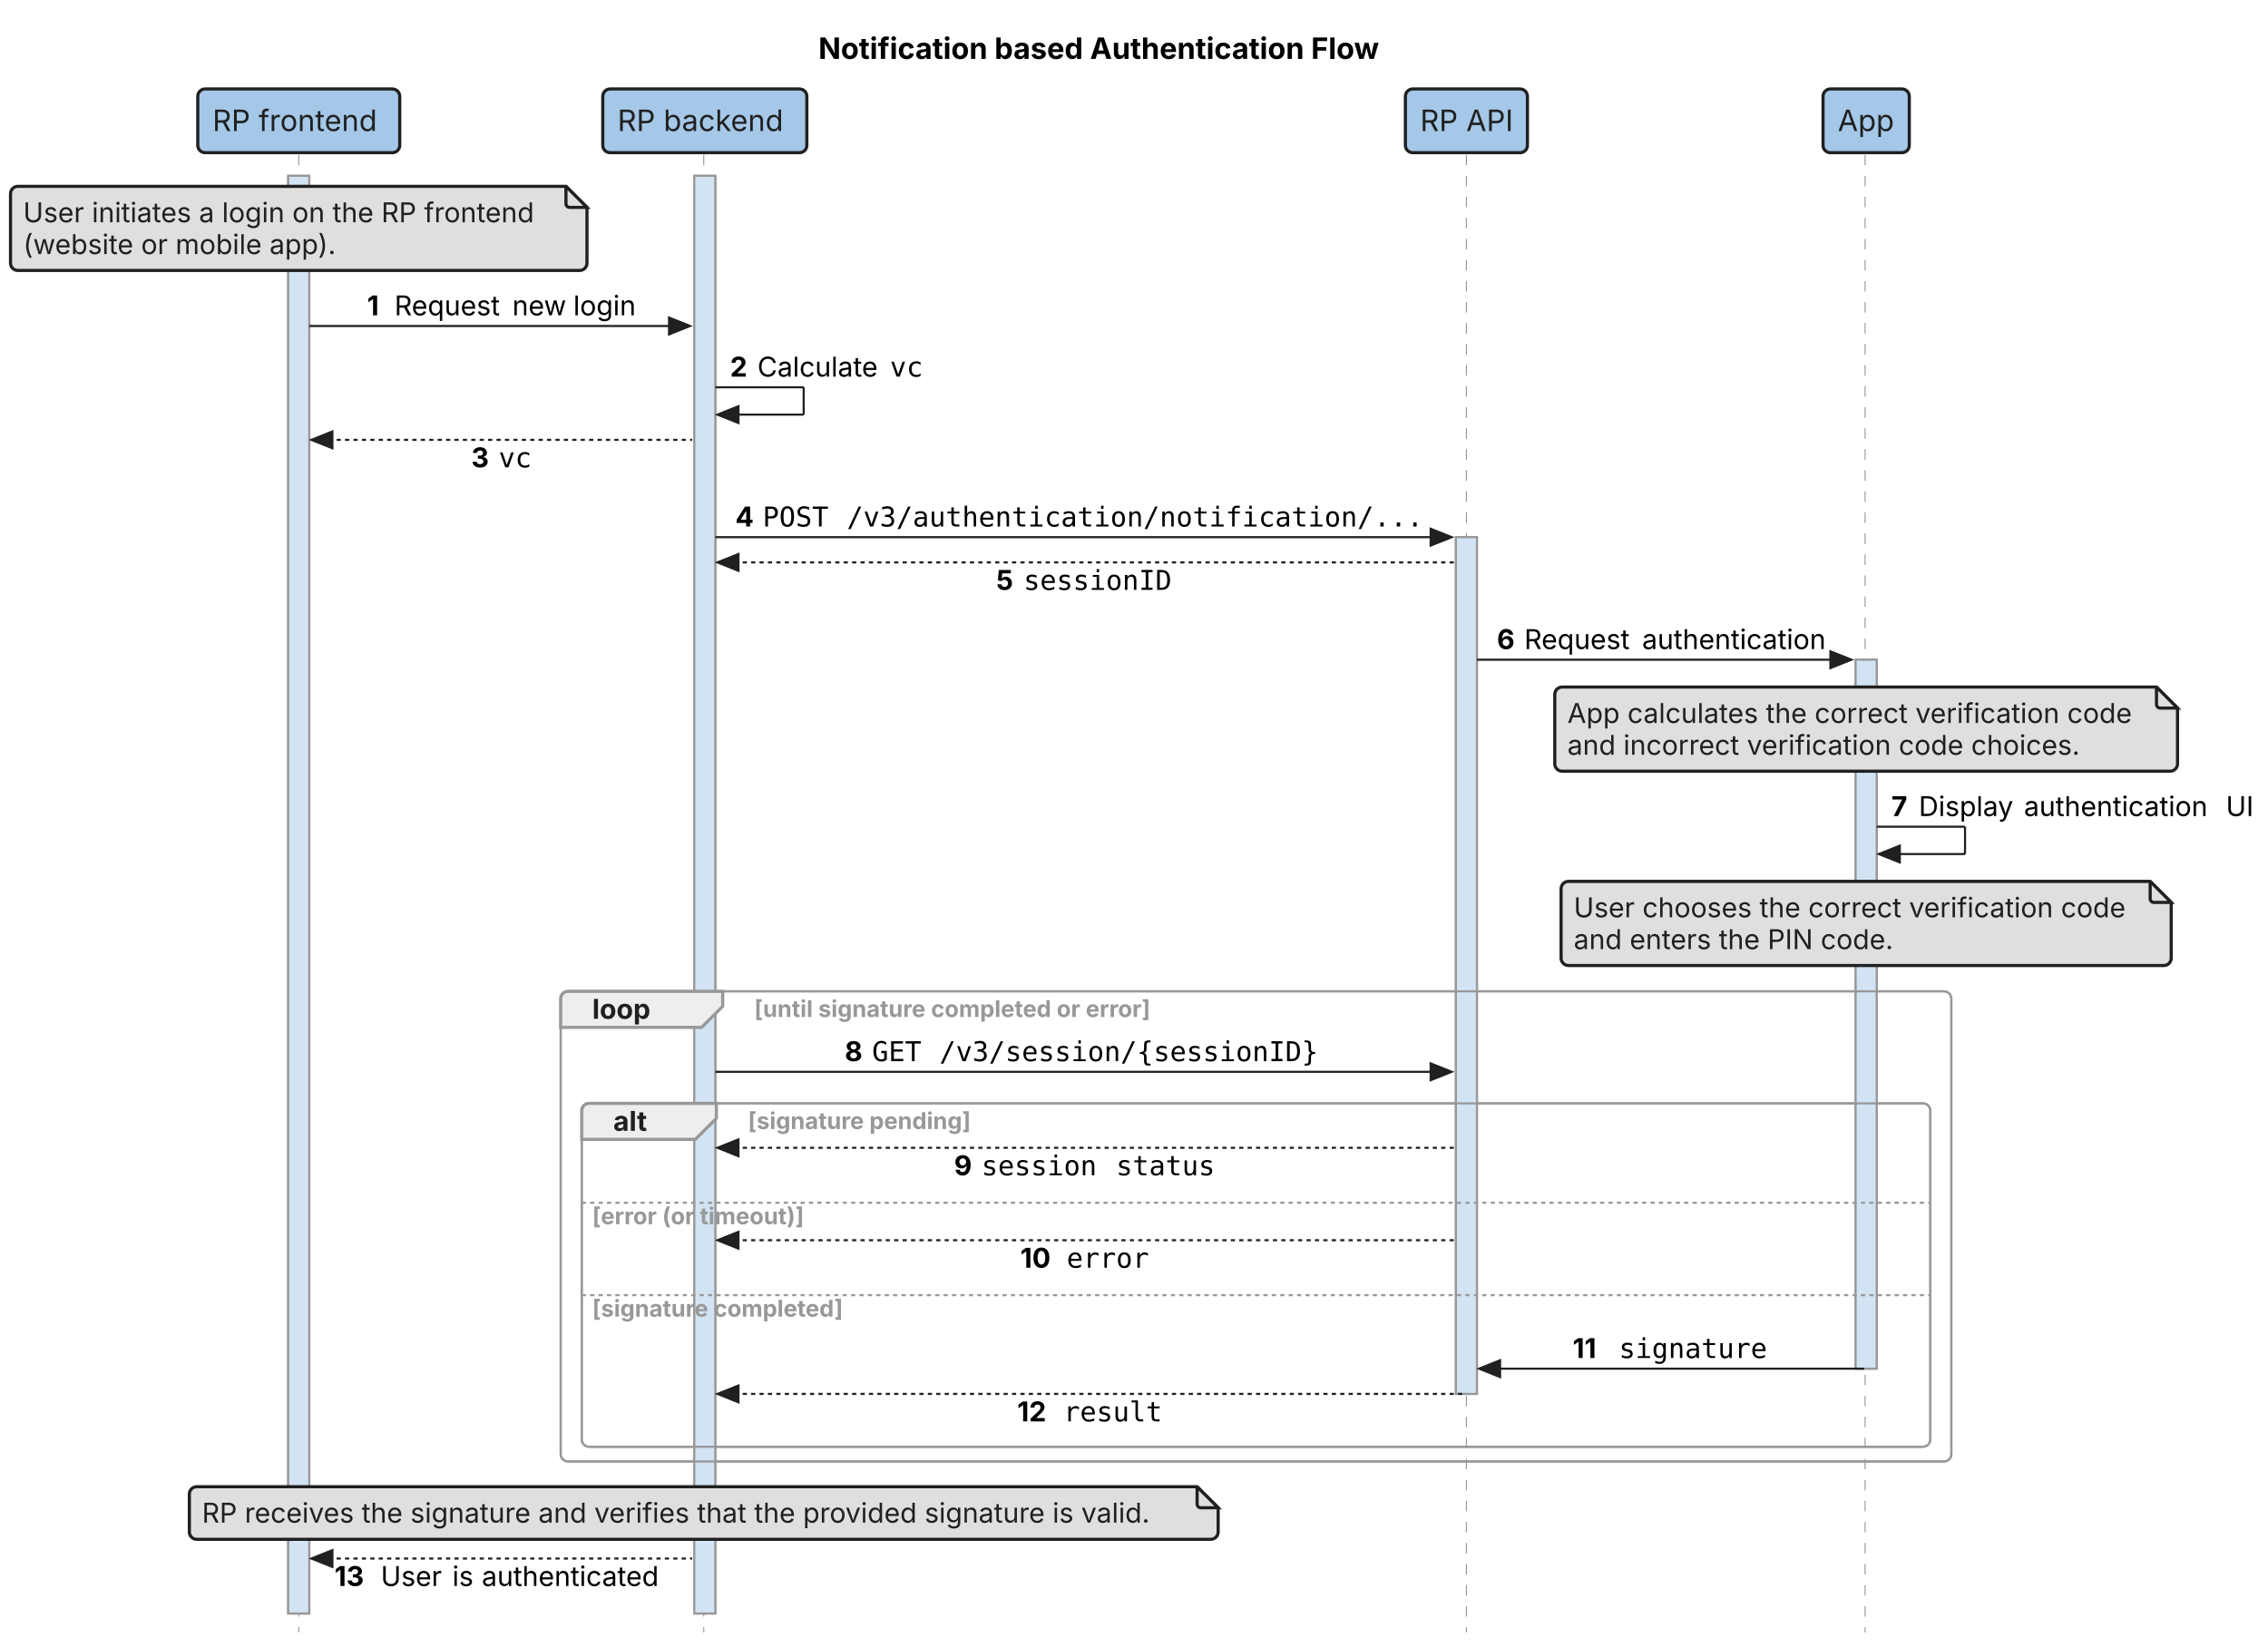
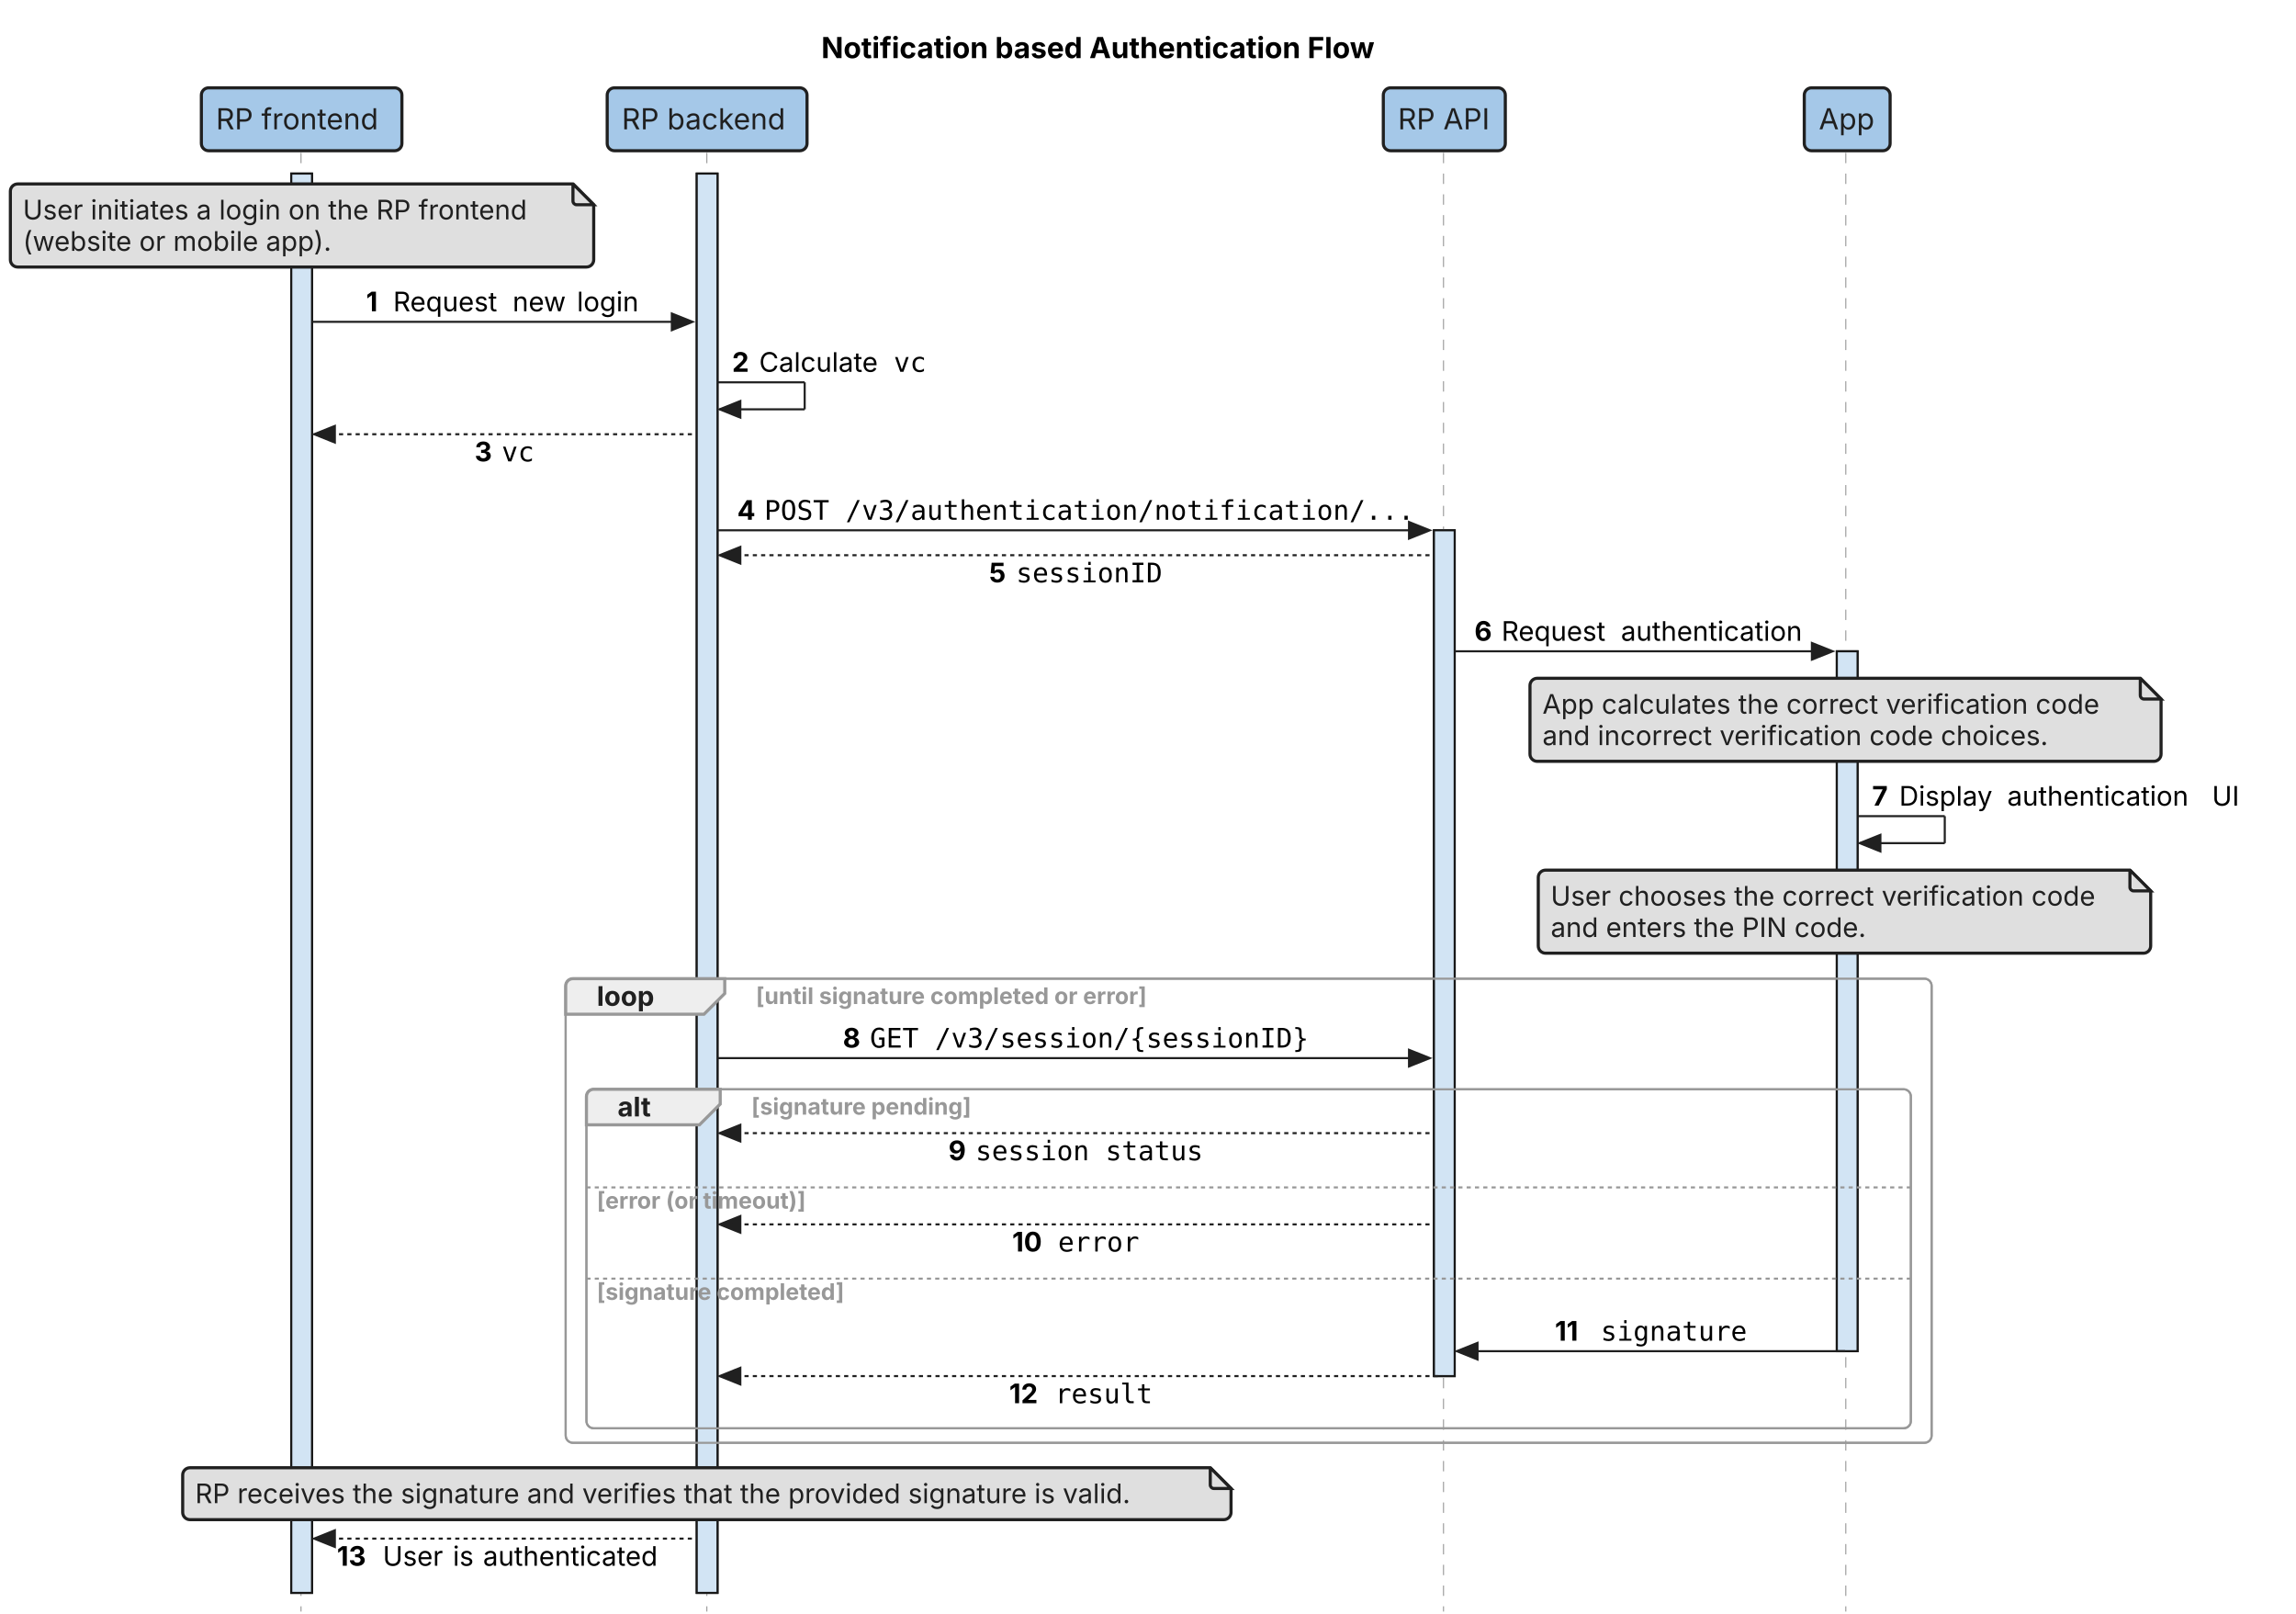
- <svg xmlns="http://www.w3.org/2000/svg" contentStyleType="text/css" height="783px" preserveAspectRatio="none" style="width:1078px;height:783px;" version="1.1" viewBox="0 0 1078 783" width="1078px" zoomAndPan="magnify">
+ <svg xmlns="http://www.w3.org/2000/svg" contentStyleType="text/css" data-diagram-type="SEQUENCE" height="777px" preserveAspectRatio="none" style="width:1106px;height:777px;" version="1.1" viewBox="0 0 1106 777" width="1106px" zoomAndPan="magnify">
  <defs />
  <g>
-     <text fill="#000000" font-family="Inter" font-size="14" font-weight="bold" lengthAdjust="spacing" textLength="304" x="389" y="27.995">Notification based Authentication Flow</text>
-     <rect fill="#D2E4F4" height="683.531" style="stroke:#989898;stroke-width:1.0;" width="10" x="137" y="83.594" />
-     <rect fill="#D2E4F4" height="683.531" style="stroke:#989898;stroke-width:1.0;" width="10" x="330" y="83.594" />
-     <rect fill="#D2E4F4" height="407.336" style="stroke:#989898;stroke-width:1.0;" width="10" x="692" y="255.391" />
-     <rect fill="#D2E4F4" height="337.07" style="stroke:#989898;stroke-width:1.0;" width="10" x="882" y="313.656" />
-     <rect fill="none" height="223.539" rx="3.5" ry="3.5" style="stroke:#989898;stroke-width:1.0;" width="661" x="266.5" y="471.32" />
-     <rect fill="none" height="163.273" rx="3.5" ry="3.5" style="stroke:#989898;stroke-width:1.0;" width="641" x="276.5" y="524.586" />
-     <line style="stroke:#989898;stroke-width:0.5;stroke-dasharray:5.0,5.0;" x1="142" x2="142" y1="73.594" y2="776.125" />
-     <line style="stroke:#989898;stroke-width:0.5;stroke-dasharray:5.0,5.0;" x1="334.5" x2="334.5" y1="73.594" y2="776.125" />
-     <line style="stroke:#989898;stroke-width:0.5;stroke-dasharray:5.0,5.0;" x1="697" x2="697" y1="73.594" y2="776.125" />
-     <line style="stroke:#989898;stroke-width:0.5;stroke-dasharray:5.0,5.0;" x1="886.5" x2="886.5" y1="73.594" y2="776.125" />
-     <rect fill="#A5C8E8" height="30.297" rx="3.5" ry="3.5" style="stroke:#202020;stroke-width:1.5;" width="96" x="94" y="42.297" />
-     <text fill="#202020" font-family="Inter" font-size="14" lengthAdjust="spacing" textLength="82" x="101" y="62.292">RP frontend</text>
-     <rect fill="#A5C8E8" height="30.297" rx="3.5" ry="3.5" style="stroke:#202020;stroke-width:1.5;" width="97" x="286.5" y="42.297" />
-     <text fill="#202020" font-family="Inter" font-size="14" lengthAdjust="spacing" textLength="83" x="293.5" y="62.292">RP backend</text>
-     <rect fill="#A5C8E8" height="30.297" rx="3.5" ry="3.5" style="stroke:#202020;stroke-width:1.5;" width="58" x="668" y="42.297" />
-     <text fill="#202020" font-family="Inter" font-size="14" lengthAdjust="spacing" textLength="44" x="675" y="62.292">RP API</text>
-     <rect fill="#A5C8E8" height="30.297" rx="3.5" ry="3.5" style="stroke:#202020;stroke-width:1.5;" width="41" x="866.5" y="42.297" />
-     <text fill="#202020" font-family="Inter" font-size="14" lengthAdjust="spacing" textLength="27" x="873.5" y="62.292">App</text>
-     <rect fill="#D2E4F4" height="683.531" style="stroke:#989898;stroke-width:1.0;" width="10" x="137" y="83.594" />
-     <rect fill="#D2E4F4" height="683.531" style="stroke:#989898;stroke-width:1.0;" width="10" x="330" y="83.594" />
-     <rect fill="#D2E4F4" height="407.336" style="stroke:#989898;stroke-width:1.0;" width="10" x="692" y="255.391" />
-     <rect fill="#D2E4F4" height="337.07" style="stroke:#989898;stroke-width:1.0;" width="10" x="882" y="313.656" />
-     <path d="M5,92.094 L5,125.094 A3.5,3.5 0 0 0 8.5,128.594 L275.5,128.594 A3.5,3.5 0 0 0 279,125.094 L279,98.594 L269,88.594 L8.5,88.594 A3.5,3.5 0 0 0 5,92.094 " fill="#DFDFDF" style="stroke:#202020;stroke-width:1.5;" />
-     <path d="M269,88.594 L269,96.844 A1.75,1.75 0 0 0 270.75,98.594 L279,98.594 L269,88.594 " fill="#DFDFDF" style="stroke:#202020;stroke-width:1.5;" />
-     <text fill="#202020" font-family="Inter" font-size="13" lengthAdjust="spacing" textLength="253" x="11" y="105.661">User initiates a login on the RP frontend</text>
-     <text fill="#202020" font-family="Inter" font-size="13" lengthAdjust="spacing" textLength="154" x="11" y="120.793">(website or mobile app).</text>
-     <polygon fill="#202020" points="318,150.992,328,154.992,318,158.992" style="stroke:#202020;stroke-width:1.0;" />
-     <line style="stroke:#202020;stroke-width:1.0;" x1="147" x2="324" y1="154.992" y2="154.992" />
-     <text fill="#000000" font-family="Inter" font-size="13" font-weight="bold" lengthAdjust="spacing" textLength="9" x="174.5" y="149.926">1</text>
-     <text fill="#000000" font-family="Inter" font-size="13" lengthAdjust="spacing" textLength="52" x="187.5" y="149.926">Request</text>
-     <text fill="#000000" font-family="Inter" font-size="13" lengthAdjust="spacing" textLength="4" x="239.5" y="149.926"> </text>
-     <text fill="#000000" font-family="Inter" font-size="13" lengthAdjust="spacing" textLength="25" x="243.5" y="149.926">new</text>
-     <text fill="#000000" font-family="Inter" font-size="13" lengthAdjust="spacing" textLength="4" x="268.5" y="149.926"> </text>
-     <text fill="#000000" font-family="Inter" font-size="13" lengthAdjust="spacing" textLength="30" x="272.5" y="149.926">login</text>
-     <line style="stroke:#202020;stroke-width:1.0;" x1="340" x2="382" y1="184.125" y2="184.125" />
-     <line style="stroke:#202020;stroke-width:1.0;" x1="382" x2="382" y1="184.125" y2="197.125" />
-     <line style="stroke:#202020;stroke-width:1.0;" x1="341" x2="382" y1="197.125" y2="197.125" />
-     <polygon fill="#202020" points="351,193.125,341,197.125,351,201.125" style="stroke:#202020;stroke-width:1.0;" />
-     <text fill="#000000" font-family="Inter" font-size="13" font-weight="bold" lengthAdjust="spacing" textLength="9" x="347" y="179.059">2</text>
-     <text fill="#000000" font-family="Inter" font-size="13" lengthAdjust="spacing" textLength="59" x="360" y="179.059">Calculate</text>
-     <text fill="#000000" font-family="Inter" font-size="13" lengthAdjust="spacing" textLength="4" x="419" y="179.059"> </text>
-     <text fill="#000000" font-family="monospace" font-size="13" lengthAdjust="spacing" textLength="16" x="423" y="179.059">vc</text>
-     <polygon fill="#202020" points="158,205.125,148,209.125,158,213.125" style="stroke:#202020;stroke-width:1.0;" />
-     <line style="stroke:#202020;stroke-width:1.0;stroke-dasharray:2.0,2.0;" x1="152" x2="329" y1="209.125" y2="209.125" />
-     <text fill="#000000" font-family="Inter" font-size="13" font-weight="bold" lengthAdjust="spacing" textLength="9" x="224" y="222.192">3</text>
-     <text fill="#000000" font-family="monospace" font-size="13" lengthAdjust="spacing" textLength="16" x="237" y="222.192">vc</text>
-     <polygon fill="#202020" points="680,251.391,690,255.391,680,259.391" style="stroke:#202020;stroke-width:1.0;" />
-     <line style="stroke:#202020;stroke-width:1.0;" x1="340" x2="686" y1="255.391" y2="255.391" />
-     <text fill="#000000" font-family="Inter" font-size="13" font-weight="bold" lengthAdjust="spacing" textLength="9" x="349.5" y="250.325">4</text>
-     <text fill="#000000" font-family="monospace" font-size="13" lengthAdjust="spacing" textLength="32" x="362.5" y="250.325">POST</text>
-     <text fill="#000000" font-family="monospace" font-size="13" lengthAdjust="spacing" textLength="8" x="394.5" y="250.325"> </text>
-     <text fill="#000000" font-family="monospace" font-size="13" lengthAdjust="spacing" textLength="280" x="402.5" y="250.325">/v3/authentication/notification/...</text>
-     <polygon fill="#202020" points="351,263.391,341,267.391,351,271.391" style="stroke:#202020;stroke-width:1.0;" />
-     <line style="stroke:#202020;stroke-width:1.0;stroke-dasharray:2.0,2.0;" x1="345" x2="691" y1="267.391" y2="267.391" />
-     <text fill="#000000" font-family="Inter" font-size="13" font-weight="bold" lengthAdjust="spacing" textLength="9" x="473.5" y="280.457">5</text>
-     <text fill="#000000" font-family="monospace" font-size="13" lengthAdjust="spacing" textLength="72" x="486.5" y="280.457">sessionID</text>
-     <polygon fill="#202020" points="870,309.656,880,313.656,870,317.656" style="stroke:#202020;stroke-width:1.0;" />
-     <line style="stroke:#202020;stroke-width:1.0;" x1="702" x2="876" y1="313.656" y2="313.656" />
-     <text fill="#000000" font-family="Inter" font-size="13" font-weight="bold" lengthAdjust="spacing" textLength="9" x="711.5" y="308.59">6</text>
-     <text fill="#000000" font-family="Inter" font-size="13" lengthAdjust="spacing" textLength="52" x="724.5" y="308.59">Request</text>
-     <text fill="#000000" font-family="Inter" font-size="13" lengthAdjust="spacing" textLength="4" x="776.5" y="308.59"> </text>
-     <text fill="#000000" font-family="Inter" font-size="13" lengthAdjust="spacing" textLength="92" x="780.5" y="308.59">authentication</text>
-     <path d="M739,330.156 L739,363.156 A3.5,3.5 0 0 0 742.5,366.656 L1031.5,366.656 A3.5,3.5 0 0 0 1035,363.156 L1035,336.656 L1025,326.656 L742.5,326.656 A3.5,3.5 0 0 0 739,330.156 " fill="#DFDFDF" style="stroke:#202020;stroke-width:1.5;" />
-     <path d="M1025,326.656 L1025,334.906 A1.75,1.75 0 0 0 1026.75,336.656 L1035,336.656 L1025,326.656 " fill="#DFDFDF" style="stroke:#202020;stroke-width:1.5;" />
-     <text fill="#202020" font-family="Inter" font-size="13" lengthAdjust="spacing" textLength="275" x="745" y="343.723">App calculates the correct verification code</text>
-     <text fill="#202020" font-family="Inter" font-size="13" lengthAdjust="spacing" textLength="248" x="745" y="358.856">and incorrect verification code choices.</text>
-     <line style="stroke:#202020;stroke-width:1.0;" x1="892" x2="934" y1="393.055" y2="393.055" />
-     <line style="stroke:#202020;stroke-width:1.0;" x1="934" x2="934" y1="393.055" y2="406.055" />
-     <line style="stroke:#202020;stroke-width:1.0;" x1="893" x2="934" y1="406.055" y2="406.055" />
-     <polygon fill="#202020" points="903,402.055,893,406.055,903,410.055" style="stroke:#202020;stroke-width:1.0;" />
-     <text fill="#000000" font-family="Inter" font-size="13" font-weight="bold" lengthAdjust="spacing" textLength="9" x="899" y="387.989">7</text>
-     <text fill="#000000" font-family="Inter" font-size="13" lengthAdjust="spacing" textLength="46" x="912" y="387.989">Display</text>
-     <text fill="#000000" font-family="Inter" font-size="13" lengthAdjust="spacing" textLength="4" x="958" y="387.989"> </text>
-     <text fill="#000000" font-family="Inter" font-size="13" lengthAdjust="spacing" textLength="92" x="962" y="387.989">authentication</text>
-     <text fill="#000000" font-family="Inter" font-size="13" lengthAdjust="spacing" textLength="4" x="1054" y="387.989"> </text>
-     <text fill="#000000" font-family="Inter" font-size="13" lengthAdjust="spacing" textLength="13" x="1058" y="387.989">UI</text>
-     <path d="M742,422.555 L742,455.555 A3.5,3.5 0 0 0 745.5,459.055 L1028.5,459.055 A3.5,3.5 0 0 0 1032,455.555 L1032,429.055 L1022,419.055 L745.5,419.055 A3.5,3.5 0 0 0 742,422.555 " fill="#DFDFDF" style="stroke:#202020;stroke-width:1.5;" />
-     <path d="M1022,419.055 L1022,427.305 A1.75,1.75 0 0 0 1023.75,429.055 L1032,429.055 L1022,419.055 " fill="#DFDFDF" style="stroke:#202020;stroke-width:1.5;" />
-     <text fill="#202020" font-family="Inter" font-size="13" lengthAdjust="spacing" textLength="269" x="748" y="436.122">User chooses the correct verification code</text>
-     <text fill="#202020" font-family="Inter" font-size="13" lengthAdjust="spacing" textLength="158" x="748" y="451.254">and enters the PIN code.</text>
-     <path d="M270,471.32 L343.5,471.32 L343.5,478.453 L333.5,488.453 L266.5,488.453 L266.5,474.82 A3.5,3.5 0 0 1 270,471.32 " fill="#EEEEEE" style="stroke:#989898;stroke-width:1.5;" />
-     <rect fill="none" height="223.539" rx="3.5" ry="3.5" style="stroke:#989898;stroke-width:1.0;" width="661" x="266.5" y="471.32" />
-     <text fill="#202020" font-family="Inter" font-size="13" font-weight="bold" lengthAdjust="spacing" textLength="32" x="281.5" y="484.387">loop</text>
-     <text fill="#989898" font-family="Inter" font-size="11" font-weight="bold" lengthAdjust="spacing" textLength="227" x="358.5" y="483.531">[until signature completed or error]</text>
-     <polygon fill="#202020" points="680,505.586,690,509.586,680,513.586" style="stroke:#202020;stroke-width:1.0;" />
-     <line style="stroke:#202020;stroke-width:1.0;" x1="340" x2="686" y1="509.586" y2="509.586" />
-     <text fill="#000000" font-family="Inter" font-size="13" font-weight="bold" lengthAdjust="spacing" textLength="9" x="401.5" y="504.52">8</text>
-     <text fill="#000000" font-family="monospace" font-size="13" lengthAdjust="spacing" textLength="24" x="414.5" y="504.52">GET</text>
-     <text fill="#000000" font-family="monospace" font-size="13" lengthAdjust="spacing" textLength="8" x="438.5" y="504.52"> </text>
-     <text fill="#000000" font-family="monospace" font-size="13" lengthAdjust="spacing" textLength="184" x="446.5" y="504.52">/v3/session/{sessionID}</text>
-     <path d="M280,524.586 L340.5,524.586 L340.5,531.719 L330.5,541.719 L276.5,541.719 L276.5,528.086 A3.5,3.5 0 0 1 280,524.586 " fill="#EEEEEE" style="stroke:#989898;stroke-width:1.5;" />
-     <rect fill="none" height="163.273" rx="3.5" ry="3.5" style="stroke:#989898;stroke-width:1.0;" width="641" x="276.5" y="524.586" />
-     <text fill="#202020" font-family="Inter" font-size="13" font-weight="bold" lengthAdjust="spacing" textLength="19" x="291.5" y="537.653">alt</text>
-     <text fill="#989898" font-family="Inter" font-size="11" font-weight="bold" lengthAdjust="spacing" textLength="127" x="355.5" y="536.796">[signature pending]</text>
-     <polygon fill="#202020" points="351,541.719,341,545.719,351,549.719" style="stroke:#202020;stroke-width:1.0;" />
-     <line style="stroke:#202020;stroke-width:1.0;stroke-dasharray:2.0,2.0;" x1="345" x2="691" y1="545.719" y2="545.719" />
-     <text fill="#000000" font-family="Inter" font-size="13" font-weight="bold" lengthAdjust="spacing" textLength="9" x="453.5" y="558.786">9</text>
-     <text fill="#000000" font-family="monospace" font-size="13" lengthAdjust="spacing" textLength="56" x="466.5" y="558.786">session</text>
-     <text fill="#000000" font-family="monospace" font-size="13" lengthAdjust="spacing" textLength="8" x="522.5" y="558.786"> </text>
-     <text fill="#000000" font-family="monospace" font-size="13" lengthAdjust="spacing" textLength="48" x="530.5" y="558.786">status</text>
-     <line style="stroke:#989898;stroke-width:1.0;stroke-dasharray:2.0,2.0;" x1="276.5" x2="917.5" y1="571.852" y2="571.852" />
-     <text fill="#989898" font-family="Inter" font-size="11" font-weight="bold" lengthAdjust="spacing" textLength="121" x="281.5" y="582.062">[error (or timeout)]</text>
-     <polygon fill="#202020" points="351,585.656,341,589.656,351,593.656" style="stroke:#202020;stroke-width:1.0;" />
-     <line style="stroke:#202020;stroke-width:1.0;stroke-dasharray:2.0,2.0;" x1="345" x2="691" y1="589.656" y2="589.656" />
-     <text fill="#000000" font-family="Inter" font-size="13" font-weight="bold" lengthAdjust="spacing" textLength="18" x="485" y="602.723">10</text>
-     <text fill="#000000" font-family="monospace" font-size="13" lengthAdjust="spacing" textLength="40" x="507" y="602.723">error</text>
-     <line style="stroke:#989898;stroke-width:1.0;stroke-dasharray:2.0,2.0;" x1="276.5" x2="917.5" y1="615.789" y2="615.789" />
-     <text fill="#989898" font-family="Inter" font-size="11" font-weight="bold" lengthAdjust="spacing" textLength="142" x="281.5" y="626">[signature completed]</text>
-     <polygon fill="#202020" points="713,646.727,703,650.727,713,654.727" style="stroke:#202020;stroke-width:1.0;" />
-     <line style="stroke:#202020;stroke-width:1.0;" x1="707" x2="886" y1="650.727" y2="650.727" />
-     <text fill="#000000" font-family="Inter" font-size="13" font-weight="bold" lengthAdjust="spacing" textLength="18" x="747.5" y="645.661">11</text>
-     <text fill="#000000" font-family="monospace" font-size="13" lengthAdjust="spacing" textLength="72" x="769.5" y="645.661">signature</text>
-     <polygon fill="#202020" points="351,658.727,341,662.727,351,666.727" style="stroke:#202020;stroke-width:1.0;" />
-     <line style="stroke:#202020;stroke-width:1.0;stroke-dasharray:2.0,2.0;" x1="345" x2="696" y1="662.727" y2="662.727" />
-     <text fill="#000000" font-family="Inter" font-size="13" font-weight="bold" lengthAdjust="spacing" textLength="18" x="483.5" y="675.793">12</text>
-     <text fill="#000000" font-family="monospace" font-size="13" lengthAdjust="spacing" textLength="48" x="505.5" y="675.793">result</text>
-     <path d="M90,710.359 L90,728.359 A3.5,3.5 0 0 0 93.5,731.859 L575.5,731.859 A3.5,3.5 0 0 0 579,728.359 L579,716.859 L569,706.859 L93.5,706.859 A3.5,3.5 0 0 0 90,710.359 " fill="#DFDFDF" style="stroke:#202020;stroke-width:1.5;" />
-     <path d="M569,706.859 L569,715.109 A1.75,1.75 0 0 0 570.75,716.859 L579,716.859 L569,706.859 " fill="#DFDFDF" style="stroke:#202020;stroke-width:1.5;" />
-     <text fill="#202020" font-family="Inter" font-size="13" lengthAdjust="spacing" textLength="468" x="96" y="723.926">RP receives the signature and verifies that the provided signature is valid.</text>
-     <polygon fill="#202020" points="158,736.992,148,740.992,158,744.992" style="stroke:#202020;stroke-width:1.0;" />
-     <line style="stroke:#202020;stroke-width:1.0;stroke-dasharray:2.0,2.0;" x1="152" x2="329" y1="740.992" y2="740.992" />
-     <text fill="#000000" font-family="Inter" font-size="13" font-weight="bold" lengthAdjust="spacing" textLength="18" x="159" y="754.059">13</text>
-     <text fill="#000000" font-family="Inter" font-size="13" lengthAdjust="spacing" textLength="30" x="181" y="754.059">User</text>
-     <text fill="#000000" font-family="Inter" font-size="13" lengthAdjust="spacing" textLength="4" x="211" y="754.059"> </text>
-     <text fill="#000000" font-family="Inter" font-size="13" lengthAdjust="spacing" textLength="10" x="215" y="754.059">is</text>
-     <text fill="#000000" font-family="Inter" font-size="13" lengthAdjust="spacing" textLength="4" x="225" y="754.059"> </text>
-     <text fill="#000000" font-family="Inter" font-size="13" lengthAdjust="spacing" textLength="89" x="229" y="754.059">authenticated</text>
+     <g class="title" data-source-line="187">
+       <text fill="#000000" font-family="Inter" font-size="14" font-weight="700" lengthAdjust="spacing" textLength="308.629" x="395.63" y="27.995">Notification based Authentication Flow</text>
+     </g>
+     <g>
+       <rect fill="#D2E4F4" height="683.531" style="stroke:#181818;stroke-width:1;" width="10" x="140.303" y="83.594" />
+     </g>
+     <g>
+       <rect fill="#D2E4F4" height="683.531" style="stroke:#181818;stroke-width:1;" width="10" x="335.623" y="83.594" />
+     </g>
+     <g>
+       <rect fill="#D2E4F4" height="407.336" style="stroke:#181818;stroke-width:1;" width="10" x="690.735" y="255.391" />
+     </g>
+     <g>
+       <rect fill="#D2E4F4" height="337.07" style="stroke:#181818;stroke-width:1;" width="10" x="884.807" y="313.656" />
+     </g>
+     <rect fill="none" height="223.539" rx="3.5" ry="3.5" style="stroke:#989898;stroke-width:1;" width="657.991" x="272.491" y="471.32" />
+     <rect fill="none" height="163.273" rx="3.5" ry="3.5" style="stroke:#989898;stroke-width:1;" width="637.991" x="282.491" y="524.586" />
+     <g class="participant-lifeline" data-entity-uid="part1" data-qualified-name="rp_frontend" data-source-line="189" id="part1-lifeline">
+       <g>
+         <rect fill="#000000" fill-opacity="0" height="702.531" width="8" x="141.303" y="73.594" />
+         <line style="stroke:#989898;stroke-width:0.5;stroke-dasharray:5,5;" x1="145" x2="145" y1="73.594" y2="776.125" />
+       </g>
+     </g>
+     <g class="participant-lifeline" data-entity-uid="part2" data-qualified-name="rp" data-source-line="190" id="part2-lifeline">
+       <g>
+         <rect fill="#000000" fill-opacity="0" height="702.531" width="8" x="336.623" y="73.594" />
+         <line style="stroke:#989898;stroke-width:0.5;stroke-dasharray:5,5;" x1="340.491" x2="340.491" y1="73.594" y2="776.125" />
+       </g>
+     </g>
+     <g class="participant-lifeline" data-entity-uid="part3" data-qualified-name="core" data-source-line="191" id="part3-lifeline">
+       <g>
+         <rect fill="#000000" fill-opacity="0" height="702.531" width="8" x="691.735" y="73.594" />
+         <line style="stroke:#989898;stroke-width:0.5;stroke-dasharray:5,5;" x1="695.351" x2="695.351" y1="73.594" y2="776.125" />
+       </g>
+     </g>
+     <g class="participant-lifeline" data-entity-uid="part4" data-qualified-name="splitkey_app" data-source-line="192" id="part4-lifeline">
+       <g>
+         <rect fill="#000000" fill-opacity="0" height="702.531" width="8" x="885.807" y="73.594" />
+         <line style="stroke:#989898;stroke-width:0.5;stroke-dasharray:5,5;" x1="889.131" x2="889.131" y1="73.594" y2="776.125" />
+       </g>
+     </g>
+     <g class="participant participant-head" data-entity-uid="part1" data-qualified-name="rp_frontend" data-source-line="189" id="part1-head">
+       <rect fill="#A5C8E8" height="30.297" rx="3.5" ry="3.5" style="stroke:#202020;stroke-width:1.5;" width="96.606" x="97" y="42.297" />
+       <text fill="#202020" font-family="Inter" font-size="14" lengthAdjust="spacing" textLength="82.606" x="104" y="62.292">RP frontend</text>
+     </g>
+     <g class="participant participant-head" data-entity-uid="part2" data-qualified-name="rp" data-source-line="190" id="part2-head">
+       <rect fill="#A5C8E8" height="30.297" rx="3.5" ry="3.5" style="stroke:#202020;stroke-width:1.5;" width="96.264" x="292.491" y="42.297" />
+       <text fill="#202020" font-family="Inter" font-size="14" lengthAdjust="spacing" textLength="82.264" x="299.491" y="62.292">RP backend</text>
+     </g>
+     <g class="participant participant-head" data-entity-uid="part3" data-qualified-name="core" data-source-line="191" id="part3-head">
+       <rect fill="#A5C8E8" height="30.297" rx="3.5" ry="3.5" style="stroke:#202020;stroke-width:1.5;" width="58.769" x="666.351" y="42.297" />
+       <text fill="#202020" font-family="Inter" font-size="14" lengthAdjust="spacing" textLength="44.769" x="673.351" y="62.292">RP API</text>
+     </g>
+     <g class="participant participant-head" data-entity-uid="part4" data-qualified-name="splitkey_app" data-source-line="192" id="part4-head">
+       <rect fill="#A5C8E8" height="30.297" rx="3.5" ry="3.5" style="stroke:#202020;stroke-width:1.5;" width="41.351" x="869.131" y="42.297" />
+       <text fill="#202020" font-family="Inter" font-size="14" lengthAdjust="spacing" textLength="27.351" x="876.131" y="62.292">App</text>
+     </g>
+     <g>
+       <rect fill="#D2E4F4" height="683.531" style="stroke:#181818;stroke-width:1;" width="10" x="140.303" y="83.594" />
+     </g>
+     <g>
+       <rect fill="#D2E4F4" height="683.531" style="stroke:#181818;stroke-width:1;" width="10" x="335.623" y="83.594" />
+     </g>
+     <g>
+       <rect fill="#D2E4F4" height="407.336" style="stroke:#181818;stroke-width:1;" width="10" x="690.735" y="255.391" />
+     </g>
+     <g>
+       <rect fill="#D2E4F4" height="337.07" style="stroke:#181818;stroke-width:1;" width="10" x="884.807" y="313.656" />
+     </g>
+     <path d="M5,92.094 L5,125.094 A3.5,3.5 0 0 0 8.5,128.594 L282.5,128.594 A3.5,3.5 0 0 0 286,125.094 L286,98.594 L276,88.594 L8.5,88.594 A3.5,3.5 0 0 0 5,92.094" fill="#DFDFDF" style="stroke:#202020;stroke-width:1.5;" />
+     <path d="M276,88.594 L276,96.844 A1.75,1.75 0 0 0 277.75,98.594 L286,98.594 L276,88.594" fill="#DFDFDF" style="stroke:#202020;stroke-width:1.5;" />
+     <text fill="#202020" font-family="Inter" font-size="13" lengthAdjust="spacing" textLength="260.298" x="11" y="105.661">User initiates a login on the RP frontend</text>
+     <text fill="#202020" font-family="Inter" font-size="13" lengthAdjust="spacing" textLength="158.894" x="11" y="120.793">(website or mobile app).</text>
+     <g class="message" data-entity-1="part1" data-entity-2="part2" data-source-line="202" id="msg1">
+       <polygon fill="#202020" points="323.623,150.992,333.623,154.992,323.623,158.992" style="stroke:#202020;stroke-width:1;stroke-linejoin:miter;stroke-miterlimit:10;" />
+       <line style="stroke:#202020;stroke-width:1;" x1="150.303" x2="329.623" y1="154.992" y2="154.992" />
+       <text fill="#000000" font-family="Inter" font-size="13" font-weight="700" lengthAdjust="spacing" textLength="9.045" x="176.344" y="149.926">1</text>
+       <text fill="#000000" font-family="Inter" font-size="13" lengthAdjust="spacing" textLength="53.39" x="189.389" y="149.926">Request</text>
+       <text fill="#000000" font-family="Inter" font-size="13" lengthAdjust="spacing" textLength="4.132" x="242.779" y="149.926"> </text>
+       <text fill="#000000" font-family="Inter" font-size="13" lengthAdjust="spacing" textLength="26.87" x="246.912" y="149.926">new</text>
+       <text fill="#000000" font-family="Inter" font-size="13" lengthAdjust="spacing" textLength="4.132" x="273.781" y="149.926"> </text>
+       <text fill="#000000" font-family="Inter" font-size="13" lengthAdjust="spacing" textLength="31.669" x="277.914" y="149.926">login</text>
+     </g>
+     <g class="message" data-entity-1="part2" data-entity-2="part2" data-source-line="204" id="msg2">
+       <line style="stroke:#202020;stroke-width:1;" x1="345.623" x2="387.623" y1="184.125" y2="184.125" />
+       <line style="stroke:#202020;stroke-width:1;" x1="387.623" x2="387.623" y1="184.125" y2="197.125" />
+       <line style="stroke:#202020;stroke-width:1;" x1="346.623" x2="387.623" y1="197.125" y2="197.125" />
+       <polygon fill="#202020" points="356.623,193.125,346.623,197.125,356.623,201.125" style="stroke:#202020;stroke-width:1;stroke-linejoin:miter;stroke-miterlimit:10;" />
+       <text fill="#000000" font-family="Inter" font-size="13" font-weight="700" lengthAdjust="spacing" textLength="9.045" x="352.623" y="179.059">2</text>
+       <text fill="#000000" font-family="Inter" font-size="13" lengthAdjust="spacing" textLength="60.715" x="365.668" y="179.059">Calculate</text>
+       <text fill="#000000" font-family="Inter" font-size="13" lengthAdjust="spacing" textLength="4.132" x="426.384" y="179.059"> </text>
+       <text fill="#000000" font-family="monospace" font-size="13" lengthAdjust="spacing" textLength="15.653" x="430.516" y="179.059">vc</text>
+     </g>
+     <g class="message" data-entity-1="part2" data-entity-2="part1" data-source-line="205" id="msg3">
+       <polygon fill="#202020" points="161.303,205.125,151.303,209.125,161.303,213.125" style="stroke:#202020;stroke-width:1;stroke-linejoin:miter;stroke-miterlimit:10;" />
+       <line style="stroke:#202020;stroke-width:1;stroke-dasharray:2,2;" x1="155.303" x2="334.623" y1="209.125" y2="209.125" />
+       <text fill="#000000" font-family="Inter" font-size="13" font-weight="700" lengthAdjust="spacing" textLength="9.045" x="228.613" y="222.192">3</text>
+       <text fill="#000000" font-family="monospace" font-size="13" lengthAdjust="spacing" textLength="15.653" x="241.659" y="222.192">vc</text>
+     </g>
+     <g class="message" data-entity-1="part2" data-entity-2="part3" data-source-line="206" id="msg4">
+       <polygon fill="#202020" points="678.735,251.391,688.735,255.391,678.735,259.391" style="stroke:#202020;stroke-width:1;stroke-linejoin:miter;stroke-miterlimit:10;" />
+       <line style="stroke:#202020;stroke-width:1;" x1="345.623" x2="684.735" y1="255.391" y2="255.391" />
+       <text fill="#000000" font-family="Inter" font-size="13" font-weight="700" lengthAdjust="spacing" textLength="9.045" x="355.123" y="250.325">4</text>
+       <text fill="#000000" font-family="monospace" font-size="13" lengthAdjust="spacing" textLength="31.307" x="368.168" y="250.325">POST</text>
+       <text fill="#000000" font-family="monospace" font-size="13" lengthAdjust="spacing" textLength="7.827" x="399.475" y="250.325"> </text>
+       <text fill="#000000" font-family="monospace" font-size="13" lengthAdjust="spacing" textLength="273.933" x="407.302" y="250.325">/v3/authentication/notification/...</text>
+     </g>
+     <g class="message" data-entity-1="part3" data-entity-2="part2" data-source-line="208" id="msg5">
+       <polygon fill="#202020" points="356.623,263.391,346.623,267.391,356.623,271.391" style="stroke:#202020;stroke-width:1;stroke-linejoin:miter;stroke-miterlimit:10;" />
+       <line style="stroke:#202020;stroke-width:1;stroke-dasharray:2,2;" x1="350.623" x2="689.735" y1="267.391" y2="267.391" />
+       <text fill="#000000" font-family="Inter" font-size="13" font-weight="700" lengthAdjust="spacing" textLength="9.045" x="476.436" y="280.457">5</text>
+       <text fill="#000000" font-family="monospace" font-size="13" lengthAdjust="spacing" textLength="70.44" x="489.482" y="280.457">sessionID</text>
+     </g>
+     <g class="message" data-entity-1="part3" data-entity-2="part4" data-source-line="210" id="msg6">
+       <polygon fill="#202020" points="872.807,309.656,882.807,313.656,872.807,317.656" style="stroke:#202020;stroke-width:1;stroke-linejoin:miter;stroke-miterlimit:10;" />
+       <line style="stroke:#202020;stroke-width:1;" x1="700.735" x2="878.807" y1="313.656" y2="313.656" />
+       <text fill="#000000" font-family="Inter" font-size="13" font-weight="700" lengthAdjust="spacing" textLength="9.045" x="710.235" y="308.59">6</text>
+       <text fill="#000000" font-family="Inter" font-size="13" lengthAdjust="spacing" textLength="53.39" x="723.28" y="308.59">Request</text>
+       <text fill="#000000" font-family="Inter" font-size="13" lengthAdjust="spacing" textLength="4.132" x="776.67" y="308.59"> </text>
+       <text fill="#000000" font-family="Inter" font-size="13" lengthAdjust="spacing" textLength="94.504" x="780.803" y="308.59">authentication</text>
+     </g>
+     <path d="M737,330.156 L737,363.156 A3.5,3.5 0 0 0 740.5,366.656 L1037.5,366.656 A3.5,3.5 0 0 0 1041,363.156 L1041,336.656 L1031,326.656 L740.5,326.656 A3.5,3.5 0 0 0 737,330.156" fill="#DFDFDF" style="stroke:#202020;stroke-width:1.5;" />
+     <path d="M1031,326.656 L1031,334.906 A1.75,1.75 0 0 0 1032.75,336.656 L1041,336.656 L1031,326.656" fill="#DFDFDF" style="stroke:#202020;stroke-width:1.5;" />
+     <text fill="#202020" font-family="Inter" font-size="13" lengthAdjust="spacing" textLength="283.188" x="743" y="343.723">App calculates the correct verification code</text>
+     <text fill="#202020" font-family="Inter" font-size="13" lengthAdjust="spacing" textLength="256.077" x="743" y="358.856">and incorrect verification code choices.</text>
+     <g class="message" data-entity-1="part4" data-entity-2="part4" data-source-line="218" id="msg7">
+       <line style="stroke:#202020;stroke-width:1;" x1="894.807" x2="936.807" y1="393.055" y2="393.055" />
+       <line style="stroke:#202020;stroke-width:1;" x1="936.807" x2="936.807" y1="393.055" y2="406.055" />
+       <line style="stroke:#202020;stroke-width:1;" x1="895.807" x2="936.807" y1="406.055" y2="406.055" />
+       <polygon fill="#202020" points="905.807,402.055,895.807,406.055,905.807,410.055" style="stroke:#202020;stroke-width:1;stroke-linejoin:miter;stroke-miterlimit:10;" />
+       <text fill="#000000" font-family="Inter" font-size="13" font-weight="700" lengthAdjust="spacing" textLength="9.045" x="901.807" y="387.989">7</text>
+       <text fill="#000000" font-family="Inter" font-size="13" lengthAdjust="spacing" textLength="47.919" x="914.852" y="387.989">Display</text>
+       <text fill="#000000" font-family="Inter" font-size="13" lengthAdjust="spacing" textLength="4.132" x="962.77" y="387.989"> </text>
+       <text fill="#000000" font-family="Inter" font-size="13" lengthAdjust="spacing" textLength="94.504" x="966.903" y="387.989">authentication</text>
+       <text fill="#000000" font-family="Inter" font-size="13" lengthAdjust="spacing" textLength="4.132" x="1061.407" y="387.989"> </text>
+       <text fill="#000000" font-family="Inter" font-size="13" lengthAdjust="spacing" textLength="13.349" x="1065.539" y="387.989">UI</text>
+     </g>
+     <path d="M741,422.555 L741,455.555 A3.5,3.5 0 0 0 744.5,459.055 L1032.5,459.055 A3.5,3.5 0 0 0 1036,455.555 L1036,429.055 L1026,419.055 L744.5,419.055 A3.5,3.5 0 0 0 741,422.555" fill="#DFDFDF" style="stroke:#202020;stroke-width:1.5;" />
+     <path d="M1026,419.055 L1026,427.305 A1.75,1.75 0 0 0 1027.75,429.055 L1036,429.055 L1026,419.055" fill="#DFDFDF" style="stroke:#202020;stroke-width:1.5;" />
+     <text fill="#202020" font-family="Inter" font-size="13" lengthAdjust="spacing" textLength="274.701" x="747" y="436.122">User chooses the correct verification code</text>
+     <text fill="#202020" font-family="Inter" font-size="13" lengthAdjust="spacing" textLength="160.653" x="747" y="451.254">and enters the PIN code.</text>
+     <path d="M275.991,471.32 L349.115,471.32 L349.115,478.453 L339.115,488.453 L272.491,488.453 L272.491,474.82 A3.5,3.5 0 0 1 275.991,471.32" fill="#EEEEEE" style="stroke:#989898;stroke-width:1.5;" />
+     <rect fill="none" height="223.539" rx="3.5" ry="3.5" style="stroke:#989898;stroke-width:1;" width="657.991" x="272.491" y="471.32" />
+     <text fill="#202020" font-family="Inter" font-size="13" font-weight="700" lengthAdjust="spacing" textLength="31.624" x="287.491" y="484.387">loop</text>
+     <text fill="#989898" font-family="Inter" font-size="11" font-weight="700" lengthAdjust="spacing" textLength="222.766" x="364.115" y="483.531">[until signature completed or error]</text>
+     <g class="message" data-entity-1="part2" data-entity-2="part3" data-source-line="225" id="msg8">
+       <polygon fill="#202020" points="678.735,505.586,688.735,509.586,678.735,513.586" style="stroke:#202020;stroke-width:1;stroke-linejoin:miter;stroke-miterlimit:10;" />
+       <line style="stroke:#202020;stroke-width:1;" x1="345.623" x2="684.735" y1="509.586" y2="509.586" />
+       <text fill="#000000" font-family="Inter" font-size="13" font-weight="700" lengthAdjust="spacing" textLength="9.045" x="405.996" y="504.52">8</text>
+       <text fill="#000000" font-family="monospace" font-size="13" lengthAdjust="spacing" textLength="23.48" x="419.042" y="504.52">GET</text>
+       <text fill="#000000" font-family="monospace" font-size="13" lengthAdjust="spacing" textLength="7.827" x="442.522" y="504.52"> </text>
+       <text fill="#000000" font-family="monospace" font-size="13" lengthAdjust="spacing" textLength="180.013" x="450.348" y="504.52">/v3/session/{sessionID}</text>
+     </g>
+     <path d="M285.991,524.586 L346.934,524.586 L346.934,531.719 L336.934,541.719 L282.491,541.719 L282.491,528.086 A3.5,3.5 0 0 1 285.991,524.586" fill="#EEEEEE" style="stroke:#989898;stroke-width:1.5;" />
+     <rect fill="none" height="163.273" rx="3.5" ry="3.5" style="stroke:#989898;stroke-width:1;" width="637.991" x="282.491" y="524.586" />
+     <text fill="#202020" font-family="Inter" font-size="13" font-weight="700" lengthAdjust="spacing" textLength="19.443" x="297.491" y="537.653">alt</text>
+     <text fill="#989898" font-family="Inter" font-size="11" font-weight="700" lengthAdjust="spacing" textLength="123.82" x="361.934" y="536.796">[signature pending]</text>
+     <g class="message" data-entity-1="part3" data-entity-2="part2" data-source-line="227" id="msg9">
+       <polygon fill="#202020" points="356.623,541.719,346.623,545.719,356.623,549.719" style="stroke:#202020;stroke-width:1;stroke-linejoin:miter;stroke-miterlimit:10;" />
+       <line style="stroke:#202020;stroke-width:1;stroke-dasharray:2,2;" x1="350.623" x2="689.735" y1="545.719" y2="545.719" />
+       <text fill="#000000" font-family="Inter" font-size="13" font-weight="700" lengthAdjust="spacing" textLength="9.045" x="456.87" y="558.786">9</text>
+       <text fill="#000000" font-family="monospace" font-size="13" lengthAdjust="spacing" textLength="54.787" x="469.915" y="558.786">session</text>
+       <text fill="#000000" font-family="monospace" font-size="13" lengthAdjust="spacing" textLength="7.827" x="524.702" y="558.786"> </text>
+       <text fill="#000000" font-family="monospace" font-size="13" lengthAdjust="spacing" textLength="46.96" x="532.528" y="558.786">status</text>
+     </g>
+     <line style="stroke:#989898;stroke-width:1;stroke-dasharray:2,2;" x1="282.491" x2="920.482" y1="571.852" y2="571.852" />
+     <text fill="#989898" font-family="Inter" font-size="11" font-weight="700" lengthAdjust="spacing" textLength="120.64" x="287.491" y="582.062">[error (or timeout)]</text>
+     <g class="message" data-entity-1="part3" data-entity-2="part2" data-source-line="229" id="msg10">
+       <polygon fill="#202020" points="356.623,585.656,346.623,589.656,356.623,593.656" style="stroke:#202020;stroke-width:1;stroke-linejoin:miter;stroke-miterlimit:10;" />
+       <line style="stroke:#202020;stroke-width:1;stroke-dasharray:2,2;" x1="350.623" x2="689.735" y1="589.656" y2="589.656" />
+       <text fill="#000000" font-family="Inter" font-size="13" font-weight="700" lengthAdjust="spacing" textLength="18.091" x="487.567" y="602.723">10</text>
+       <text fill="#000000" font-family="monospace" font-size="13" lengthAdjust="spacing" textLength="39.133" x="509.658" y="602.723">error</text>
+     </g>
+     <line style="stroke:#989898;stroke-width:1;stroke-dasharray:2,2;" x1="282.491" x2="920.482" y1="615.789" y2="615.789" />
+     <text fill="#989898" font-family="Inter" font-size="11" font-weight="700" lengthAdjust="spacing" textLength="138.542" x="287.491" y="626">[signature completed]</text>
+     <g class="message" data-entity-1="part4" data-entity-2="part3" data-source-line="231" id="msg11">
+       <polygon fill="#202020" points="711.735,646.727,701.735,650.727,711.735,654.727" style="stroke:#202020;stroke-width:1;stroke-linejoin:miter;stroke-miterlimit:10;" />
+       <line style="stroke:#202020;stroke-width:1;" x1="705.735" x2="888.807" y1="650.727" y2="650.727" />
+       <text fill="#000000" font-family="Inter" font-size="13" font-weight="700" lengthAdjust="spacing" textLength="18.091" x="749.005" y="645.661">11</text>
+       <text fill="#000000" font-family="monospace" font-size="13" lengthAdjust="spacing" textLength="70.44" x="771.096" y="645.661">signature</text>
+     </g>
+     <g class="message" data-entity-1="part3" data-entity-2="part2" data-source-line="233" id="msg12">
+       <polygon fill="#202020" points="356.623,658.727,346.623,662.727,356.623,666.727" style="stroke:#202020;stroke-width:1;stroke-linejoin:miter;stroke-miterlimit:10;" />
+       <line style="stroke:#202020;stroke-width:1;stroke-dasharray:2,2;" x1="350.623" x2="694.735" y1="662.727" y2="662.727" />
+       <text fill="#000000" font-family="Inter" font-size="13" font-weight="700" lengthAdjust="spacing" textLength="18.091" x="486.154" y="675.793">12</text>
+       <text fill="#000000" font-family="monospace" font-size="13" lengthAdjust="spacing" textLength="46.96" x="508.244" y="675.793">result</text>
+     </g>
+     <path d="M88,710.359 L88,728.359 A3.5,3.5 0 0 0 91.5,731.859 L589.5,731.859 A3.5,3.5 0 0 0 593,728.359 L593,716.859 L583,706.859 L91.5,706.859 A3.5,3.5 0 0 0 88,710.359" fill="#DFDFDF" style="stroke:#202020;stroke-width:1.5;" />
+     <path d="M583,706.859 L583,715.109 A1.75,1.75 0 0 0 584.75,716.859 L593,716.859 L583,706.859" fill="#DFDFDF" style="stroke:#202020;stroke-width:1.5;" />
+     <text fill="#202020" font-family="Inter" font-size="13" lengthAdjust="spacing" textLength="484.079" x="94" y="723.926">RP receives the signature and verifies that the provided signature is valid.</text>
+     <g class="message" data-entity-1="part2" data-entity-2="part1" data-source-line="241" id="msg13">
+       <polygon fill="#202020" points="161.303,736.992,151.303,740.992,161.303,744.992" style="stroke:#202020;stroke-width:1;stroke-linejoin:miter;stroke-miterlimit:10;" />
+       <line style="stroke:#202020;stroke-width:1;stroke-dasharray:2,2;" x1="155.303" x2="334.623" y1="740.992" y2="740.992" />
+       <text fill="#000000" font-family="Inter" font-size="13" font-weight="700" lengthAdjust="spacing" textLength="18.091" x="162.303" y="754.059">13</text>
+       <text fill="#000000" font-family="Inter" font-size="13" lengthAdjust="spacing" textLength="29.631" x="184.394" y="754.059">User</text>
+       <text fill="#000000" font-family="Inter" font-size="13" lengthAdjust="spacing" textLength="4.132" x="214.024" y="754.059"> </text>
+       <text fill="#000000" font-family="Inter" font-size="13" lengthAdjust="spacing" textLength="10.385" x="218.157" y="754.059">is</text>
+       <text fill="#000000" font-family="Inter" font-size="13" lengthAdjust="spacing" textLength="4.132" x="228.542" y="754.059"> </text>
+       <text fill="#000000" font-family="Inter" font-size="13" lengthAdjust="spacing" textLength="90.949" x="232.674" y="754.059">authenticated</text>
+     </g>
  </g>
</svg>
